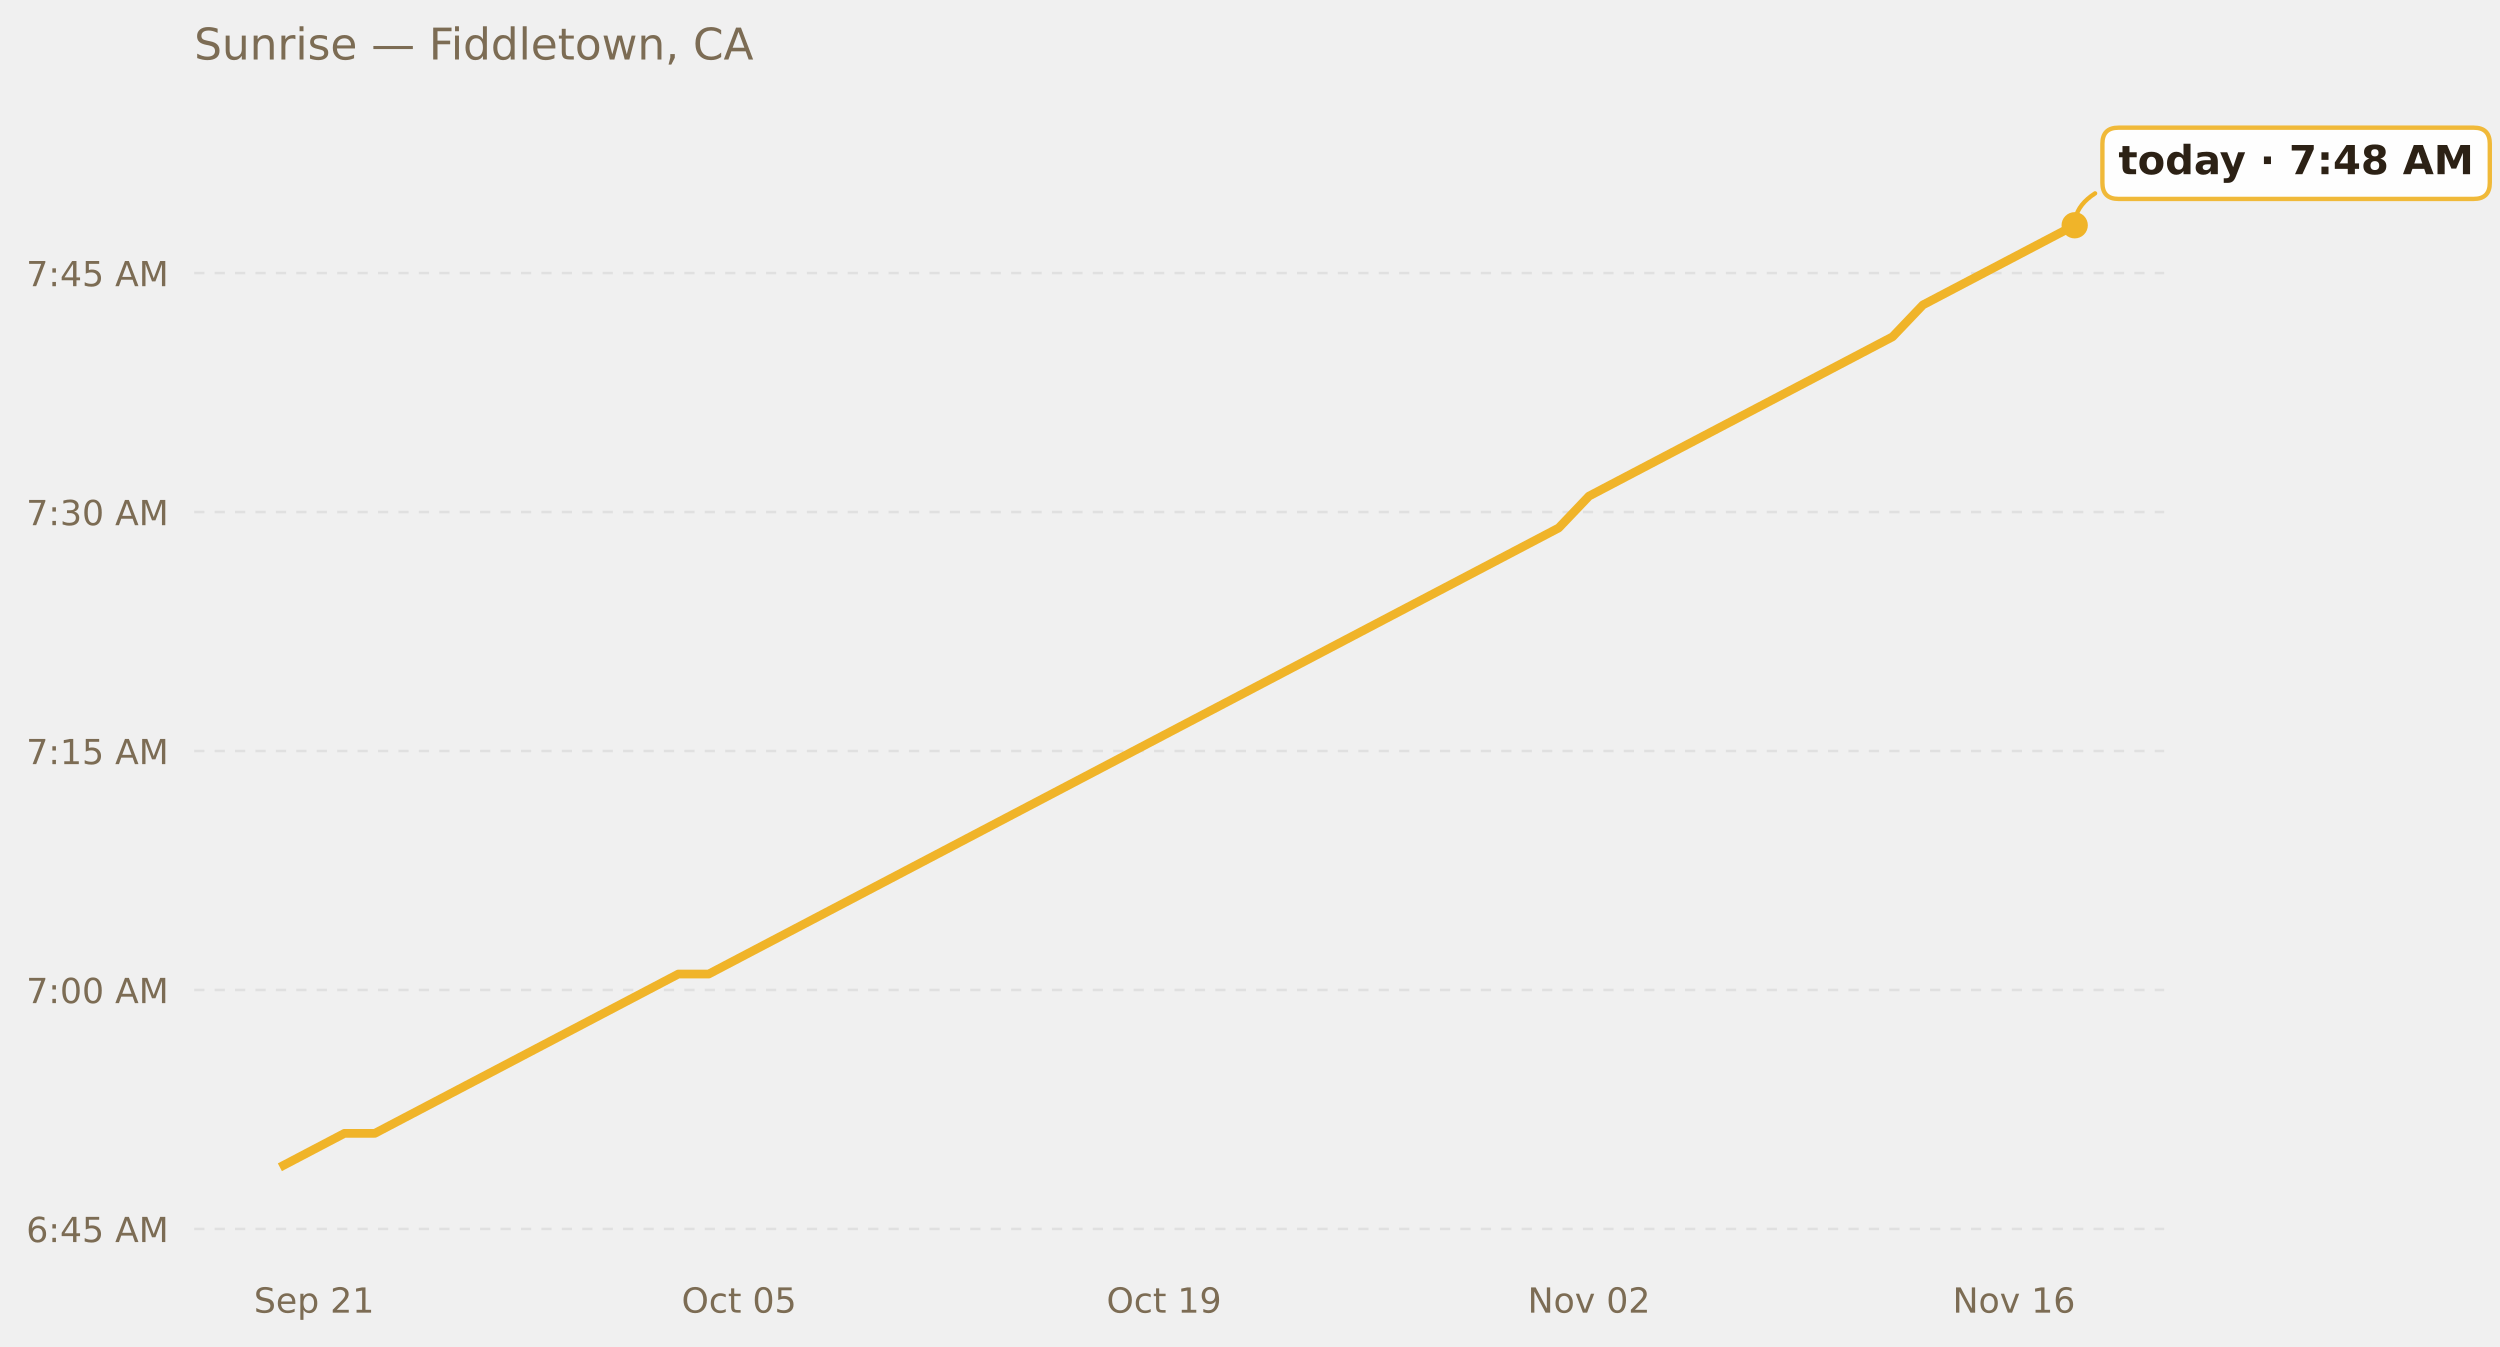
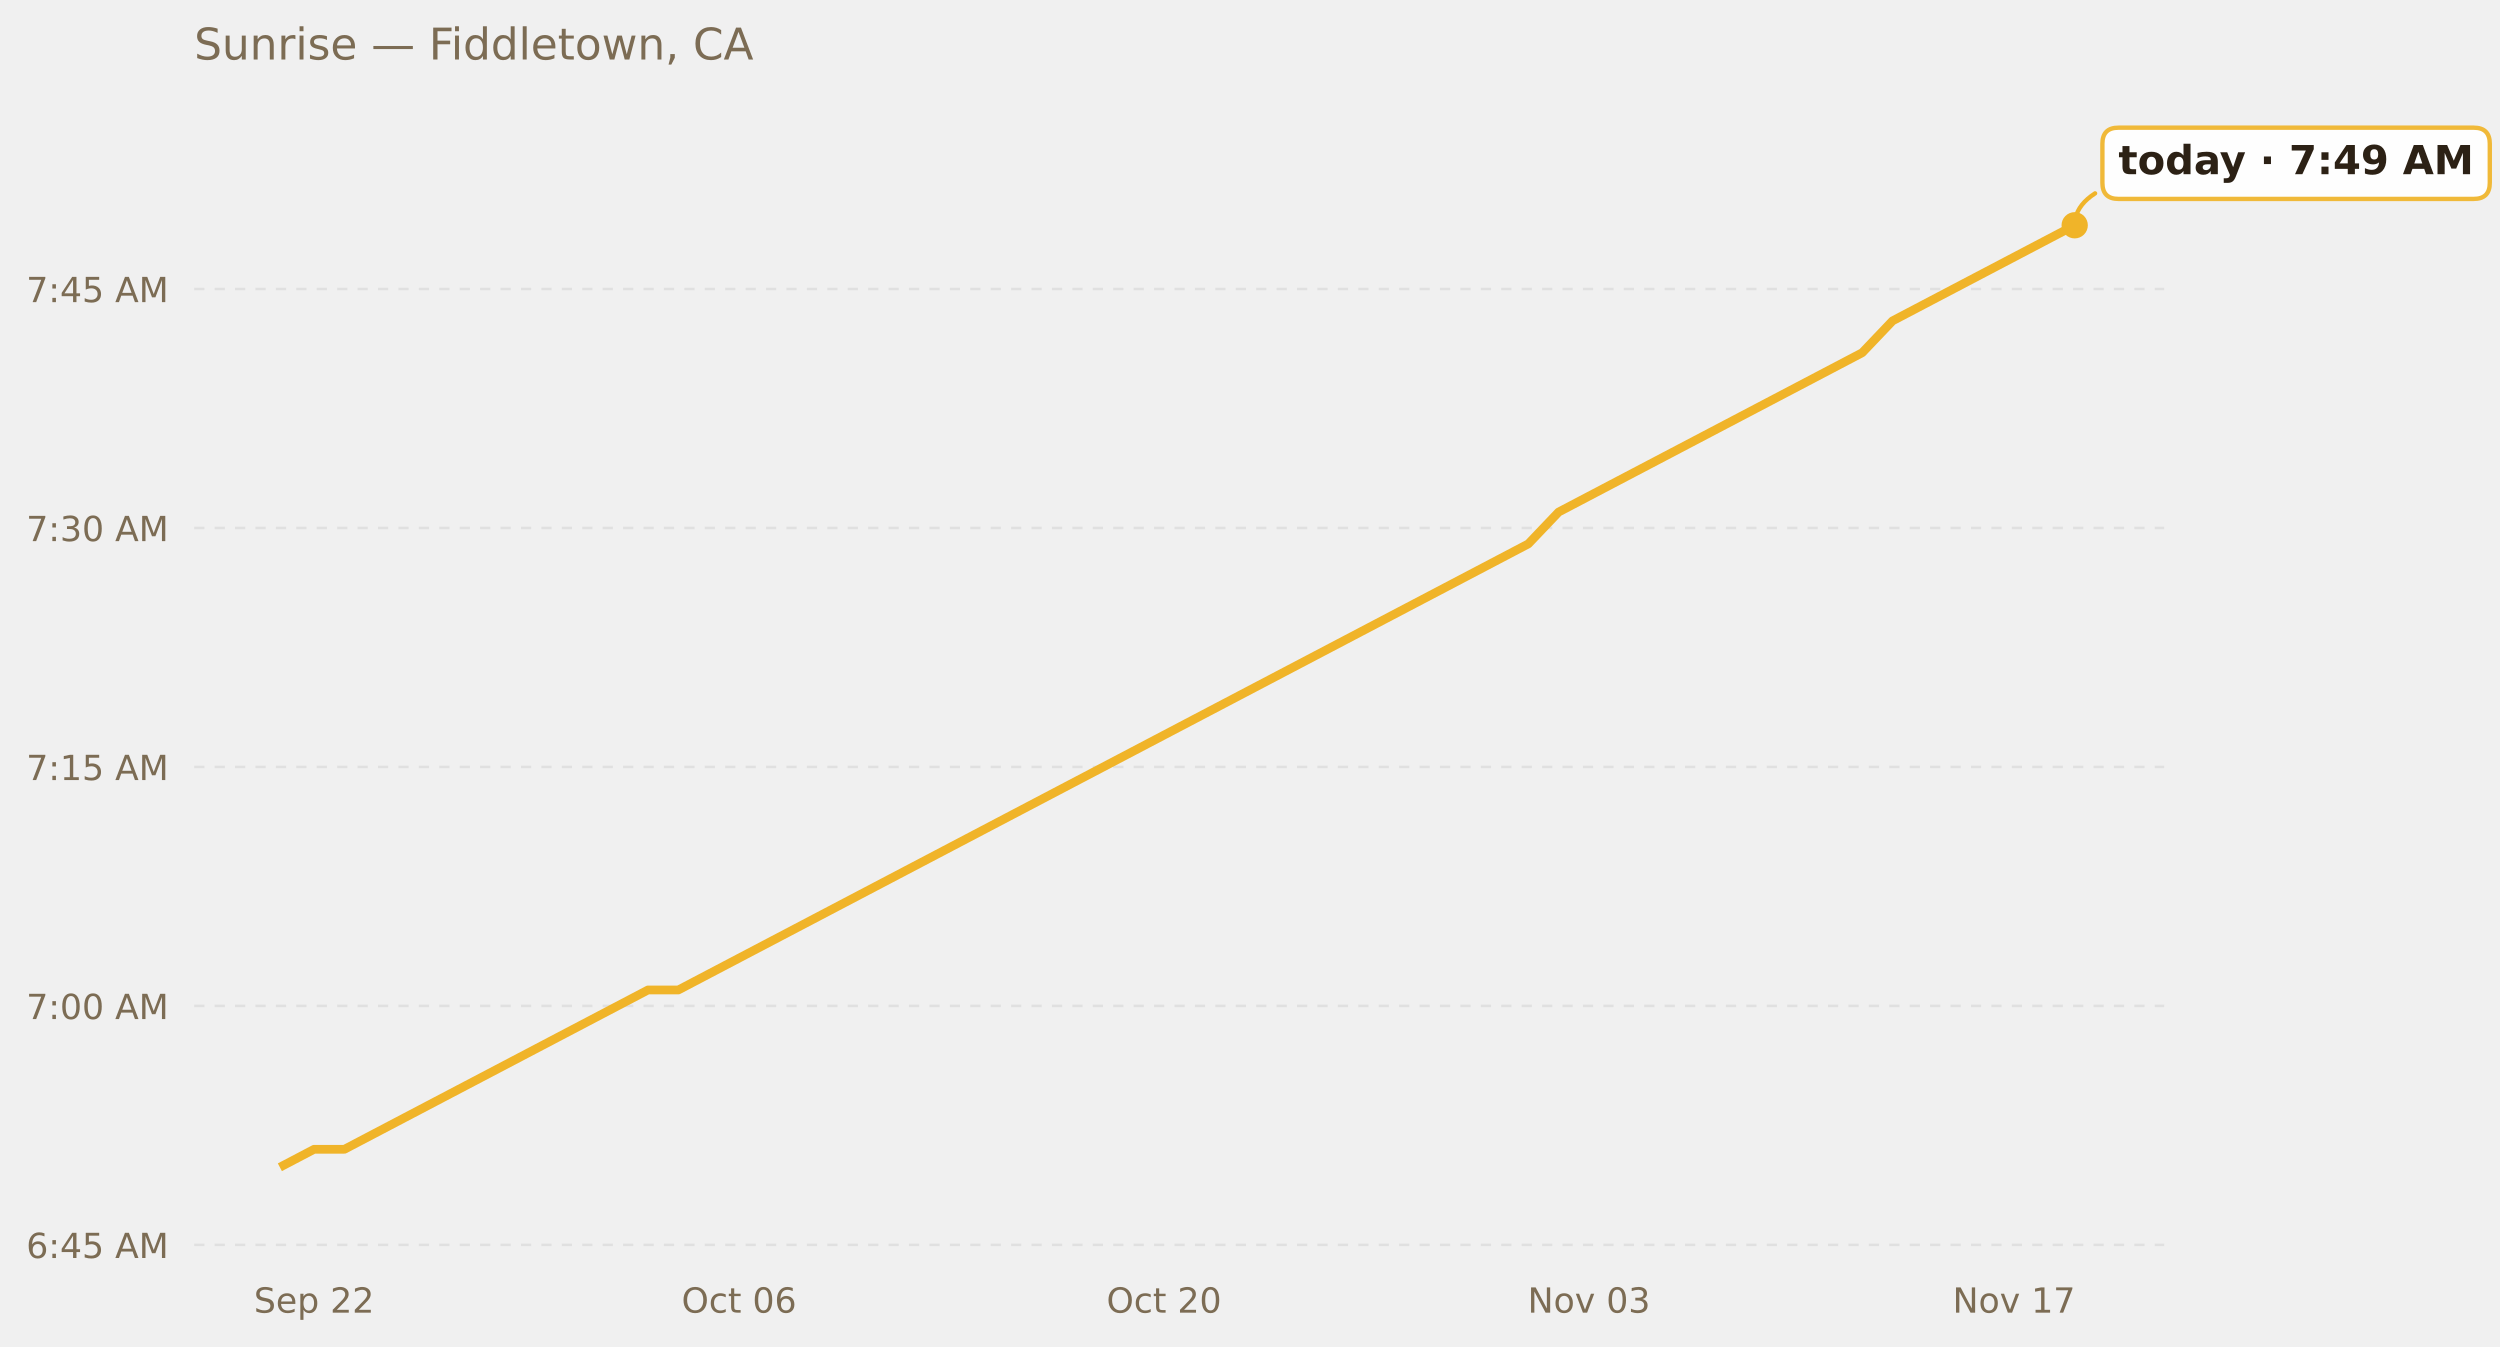
<svg xmlns="http://www.w3.org/2000/svg" xmlns:xlink="http://www.w3.org/1999/xlink" width="685.516pt" height="369.112pt" viewBox="0 0 685.516 369.112" version="1.1">
  <defs>
    <style type="text/css">*{stroke-linejoin: round; stroke-linecap: butt}</style>
  </defs>
  <g id="figure_1">
    <g id="patch_1">
      <path d="M 0 369.112  L 685.516 369.112  L 685.516 0  L 0 0  L 0 369.112  z " style="fill: none; opacity: 0" />
    </g>
    <g id="axes_1">
      <g id="patch_2">
        <path d="M 53.248 345.718  L 593.447 345.718  L 593.447 30.318  L 53.248 30.318  L 53.248 345.718  z " style="fill: none" />
      </g>
      <g id="matplotlib.axis_1">
        <g id="xtick_1">
          <g id="text_1">
            <g style="fill: #7c6c54" transform="translate(69.6183 359.9366) scale(0.095 -0.095)">
              <defs>
                <path id="DejaVuSans-53" d="M 3425 4513  L 3425 3897  Q 3066 4069 2747 4153  Q 2428 4238 2131 4238  Q 1616 4238 1336 4038  Q 1056 3838 1056 3469  Q 1056 3159 1242 3001  Q 1428 2844 1947 2747  L 2328 2669  Q 3034 2534 3370 2195  Q 3706 1856 3706 1288  Q 3706 609 3251 259  Q 2797 -91 1919 -91  Q 1588 -91 1214 -16  Q 841 59 441 206  L 441 856  Q 825 641 1194 531  Q 1563 422 1919 422  Q 2459 422 2753 634  Q 3047 847 3047 1241  Q 3047 1584 2836 1778  Q 2625 1972 2144 2069  L 1759 2144  Q 1053 2284 737 2584  Q 422 2884 422 3419  Q 422 4038 858 4394  Q 1294 4750 2059 4750  Q 2388 4750 2728 4690  Q 3069 4631 3425 4513  z " transform="scale(0.015625)" />
                <path id="DejaVuSans-65" d="M 3597 1894  L 3597 1613  L 953 1613  Q 991 1019 1311 708  Q 1631 397 2203 397  Q 2534 397 2845 478  Q 3156 559 3463 722  L 3463 178  Q 3153 47 2828 -22  Q 2503 -91 2169 -91  Q 1331 -91 842 396  Q 353 884 353 1716  Q 353 2575 817 3079  Q 1281 3584 2069 3584  Q 2775 3584 3186 3129  Q 3597 2675 3597 1894  z M 3022 2063  Q 3016 2534 2758 2815  Q 2500 3097 2075 3097  Q 1594 3097 1305 2825  Q 1016 2553 972 2059  L 3022 2063  z " transform="scale(0.015625)" />
                <path id="DejaVuSans-70" d="M 1159 525  L 1159 -1331  L 581 -1331  L 581 3500  L 1159 3500  L 1159 2969  Q 1341 3281 1617 3432  Q 1894 3584 2278 3584  Q 2916 3584 3314 3078  Q 3713 2572 3713 1747  Q 3713 922 3314 415  Q 2916 -91 2278 -91  Q 1894 -91 1617 61  Q 1341 213 1159 525  z M 3116 1747  Q 3116 2381 2855 2742  Q 2594 3103 2138 3103  Q 1681 3103 1420 2742  Q 1159 2381 1159 1747  Q 1159 1113 1420 752  Q 1681 391 2138 391  Q 2594 391 2855 752  Q 3116 1113 3116 1747  z " transform="scale(0.015625)" />
                <path id="DejaVuSans-20" transform="scale(0.015625)" />
                <path id="DejaVuSans-32" d="M 1228 531  L 3431 531  L 3431 0  L 469 0  L 469 531  Q 828 903 1448 1529  Q 2069 2156 2228 2338  Q 2531 2678 2651 2914  Q 2772 3150 2772 3378  Q 2772 3750 2511 3984  Q 2250 4219 1831 4219  Q 1534 4219 1204 4116  Q 875 4013 500 3803  L 500 4441  Q 881 4594 1212 4672  Q 1544 4750 1819 4750  Q 2544 4750 2975 4387  Q 3406 4025 3406 3419  Q 3406 3131 3298 2873  Q 3191 2616 2906 2266  Q 2828 2175 2409 1742  Q 1991 1309 1228 531  z " transform="scale(0.015625)" />
-                 <path id="DejaVuSans-31" d="M 794 531  L 1825 531  L 1825 4091  L 703 3866  L 703 4441  L 1819 4666  L 2450 4666  L 2450 531  L 3481 531  L 3481 0  L 794 0  L 794 531  z " transform="scale(0.015625)" />
              </defs>
              <use xlink:href="#DejaVuSans-53" />
              <use xlink:href="#DejaVuSans-65" x="63.477" />
              <use xlink:href="#DejaVuSans-70" x="125" />
              <use xlink:href="#DejaVuSans-20" x="188.477" />
              <use xlink:href="#DejaVuSans-32" x="220.264" />
-               <use xlink:href="#DejaVuSans-31" x="283.887" />
+               <use xlink:href="#DejaVuSans-32" x="283.887" />
            </g>
          </g>
        </g>
        <g id="xtick_2">
          <g id="text_2">
            <g style="fill: #7c6c54" transform="translate(186.8889 359.9366) scale(0.095 -0.095)">
              <defs>
                <path id="DejaVuSans-4f" d="M 2522 4238  Q 1834 4238 1429 3725  Q 1025 3213 1025 2328  Q 1025 1447 1429 934  Q 1834 422 2522 422  Q 3209 422 3611 934  Q 4013 1447 4013 2328  Q 4013 3213 3611 3725  Q 3209 4238 2522 4238  z M 2522 4750  Q 3503 4750 4090 4092  Q 4678 3434 4678 2328  Q 4678 1225 4090 567  Q 3503 -91 2522 -91  Q 1538 -91 948 565  Q 359 1222 359 2328  Q 359 3434 948 4092  Q 1538 4750 2522 4750  z " transform="scale(0.015625)" />
                <path id="DejaVuSans-63" d="M 3122 3366  L 3122 2828  Q 2878 2963 2633 3030  Q 2388 3097 2138 3097  Q 1578 3097 1268 2742  Q 959 2388 959 1747  Q 959 1106 1268 751  Q 1578 397 2138 397  Q 2388 397 2633 464  Q 2878 531 3122 666  L 3122 134  Q 2881 22 2623 -34  Q 2366 -91 2075 -91  Q 1284 -91 818 406  Q 353 903 353 1747  Q 353 2603 823 3093  Q 1294 3584 2113 3584  Q 2378 3584 2631 3529  Q 2884 3475 3122 3366  z " transform="scale(0.015625)" />
                <path id="DejaVuSans-74" d="M 1172 4494  L 1172 3500  L 2356 3500  L 2356 3053  L 1172 3053  L 1172 1153  Q 1172 725 1289 603  Q 1406 481 1766 481  L 2356 481  L 2356 0  L 1766 0  Q 1100 0 847 248  Q 594 497 594 1153  L 594 3053  L 172 3053  L 172 3500  L 594 3500  L 594 4494  L 1172 4494  z " transform="scale(0.015625)" />
                <path id="DejaVuSans-30" d="M 2034 4250  Q 1547 4250 1301 3770  Q 1056 3291 1056 2328  Q 1056 1369 1301 889  Q 1547 409 2034 409  Q 2525 409 2770 889  Q 3016 1369 3016 2328  Q 3016 3291 2770 3770  Q 2525 4250 2034 4250  z M 2034 4750  Q 2819 4750 3233 4129  Q 3647 3509 3647 2328  Q 3647 1150 3233 529  Q 2819 -91 2034 -91  Q 1250 -91 836 529  Q 422 1150 422 2328  Q 422 3509 836 4129  Q 1250 4750 2034 4750  z " transform="scale(0.015625)" />
-                 <path id="DejaVuSans-35" d="M 691 4666  L 3169 4666  L 3169 4134  L 1269 4134  L 1269 2991  Q 1406 3038 1543 3061  Q 1681 3084 1819 3084  Q 2600 3084 3056 2656  Q 3513 2228 3513 1497  Q 3513 744 3044 326  Q 2575 -91 1722 -91  Q 1428 -91 1123 -41  Q 819 9 494 109  L 494 744  Q 775 591 1075 516  Q 1375 441 1709 441  Q 2250 441 2565 725  Q 2881 1009 2881 1497  Q 2881 1984 2565 2268  Q 2250 2553 1709 2553  Q 1456 2553 1204 2497  Q 953 2441 691 2322  L 691 4666  z " transform="scale(0.015625)" />
+                 <path id="DejaVuSans-36" d="M 2113 2584  Q 1688 2584 1439 2293  Q 1191 2003 1191 1497  Q 1191 994 1439 701  Q 1688 409 2113 409  Q 2538 409 2786 701  Q 3034 994 3034 1497  Q 3034 2003 2786 2293  Q 2538 2584 2113 2584  z M 3366 4563  L 3366 3988  Q 3128 4100 2886 4159  Q 2644 4219 2406 4219  Q 1781 4219 1451 3797  Q 1122 3375 1075 2522  Q 1259 2794 1537 2939  Q 1816 3084 2150 3084  Q 2853 3084 3261 2657  Q 3669 2231 3669 1497  Q 3669 778 3244 343  Q 2819 -91 2113 -91  Q 1303 -91 875 529  Q 447 1150 447 2328  Q 447 3434 972 4092  Q 1497 4750 2381 4750  Q 2619 4750 2861 4703  Q 3103 4656 3366 4563  z " transform="scale(0.015625)" />
              </defs>
              <use xlink:href="#DejaVuSans-4f" />
              <use xlink:href="#DejaVuSans-63" x="78.711" />
              <use xlink:href="#DejaVuSans-74" x="133.691" />
              <use xlink:href="#DejaVuSans-20" x="172.9" />
              <use xlink:href="#DejaVuSans-30" x="204.688" />
-               <use xlink:href="#DejaVuSans-35" x="268.311" />
+               <use xlink:href="#DejaVuSans-36" x="268.311" />
            </g>
          </g>
        </g>
        <g id="xtick_3">
          <g id="text_3">
            <g style="fill: #7c6c54" transform="translate(303.4187 359.9366) scale(0.095 -0.095)">
-               <defs>
-                 <path id="DejaVuSans-39" d="M 703 97  L 703 672  Q 941 559 1184 500  Q 1428 441 1663 441  Q 2288 441 2617 861  Q 2947 1281 2994 2138  Q 2813 1869 2534 1725  Q 2256 1581 1919 1581  Q 1219 1581 811 2004  Q 403 2428 403 3163  Q 403 3881 828 4315  Q 1253 4750 1959 4750  Q 2769 4750 3195 4129  Q 3622 3509 3622 2328  Q 3622 1225 3098 567  Q 2575 -91 1691 -91  Q 1453 -91 1209 -44  Q 966 3 703 97  z M 1959 2075  Q 2384 2075 2632 2365  Q 2881 2656 2881 3163  Q 2881 3666 2632 3958  Q 2384 4250 1959 4250  Q 1534 4250 1286 3958  Q 1038 3666 1038 3163  Q 1038 2656 1286 2365  Q 1534 2075 1959 2075  z " transform="scale(0.015625)" />
-               </defs>
              <use xlink:href="#DejaVuSans-4f" />
              <use xlink:href="#DejaVuSans-63" x="78.711" />
              <use xlink:href="#DejaVuSans-74" x="133.691" />
              <use xlink:href="#DejaVuSans-20" x="172.9" />
-               <use xlink:href="#DejaVuSans-31" x="204.688" />
-               <use xlink:href="#DejaVuSans-39" x="268.311" />
+               <use xlink:href="#DejaVuSans-32" x="204.688" />
+               <use xlink:href="#DejaVuSans-30" x="268.311" />
            </g>
          </g>
        </g>
        <g id="xtick_4">
          <g id="text_4">
            <g style="fill: #7c6c54" transform="translate(418.8902 359.9366) scale(0.095 -0.095)">
              <defs>
                <path id="DejaVuSans-4e" d="M 628 4666  L 1478 4666  L 3547 763  L 3547 4666  L 4159 4666  L 4159 0  L 3309 0  L 1241 3903  L 1241 0  L 628 0  L 628 4666  z " transform="scale(0.015625)" />
                <path id="DejaVuSans-6f" d="M 1959 3097  Q 1497 3097 1228 2736  Q 959 2375 959 1747  Q 959 1119 1226 758  Q 1494 397 1959 397  Q 2419 397 2687 759  Q 2956 1122 2956 1747  Q 2956 2369 2687 2733  Q 2419 3097 1959 3097  z M 1959 3584  Q 2709 3584 3137 3096  Q 3566 2609 3566 1747  Q 3566 888 3137 398  Q 2709 -91 1959 -91  Q 1206 -91 779 398  Q 353 888 353 1747  Q 353 2609 779 3096  Q 1206 3584 1959 3584  z " transform="scale(0.015625)" />
                <path id="DejaVuSans-76" d="M 191 3500  L 800 3500  L 1894 563  L 2988 3500  L 3597 3500  L 2284 0  L 1503 0  L 191 3500  z " transform="scale(0.015625)" />
+                 <path id="DejaVuSans-33" d="M 2597 2516  Q 3050 2419 3304 2112  Q 3559 1806 3559 1356  Q 3559 666 3084 287  Q 2609 -91 1734 -91  Q 1441 -91 1130 -33  Q 819 25 488 141  L 488 750  Q 750 597 1062 519  Q 1375 441 1716 441  Q 2309 441 2620 675  Q 2931 909 2931 1356  Q 2931 1769 2642 2001  Q 2353 2234 1838 2234  L 1294 2234  L 1294 2753  L 1863 2753  Q 2328 2753 2575 2939  Q 2822 3125 2822 3475  Q 2822 3834 2567 4026  Q 2313 4219 1838 4219  Q 1578 4219 1281 4162  Q 984 4106 628 3988  L 628 4550  Q 988 4650 1302 4700  Q 1616 4750 1894 4750  Q 2613 4750 3031 4423  Q 3450 4097 3450 3541  Q 3450 3153 3228 2886  Q 3006 2619 2597 2516  z " transform="scale(0.015625)" />
              </defs>
              <use xlink:href="#DejaVuSans-4e" />
              <use xlink:href="#DejaVuSans-6f" x="74.805" />
              <use xlink:href="#DejaVuSans-76" x="135.986" />
              <use xlink:href="#DejaVuSans-20" x="195.166" />
              <use xlink:href="#DejaVuSans-30" x="226.953" />
-               <use xlink:href="#DejaVuSans-32" x="290.576" />
+               <use xlink:href="#DejaVuSans-33" x="290.576" />
            </g>
          </g>
        </g>
        <g id="xtick_5">
          <g id="text_5">
            <g style="fill: #7c6c54" transform="translate(535.42 359.9366) scale(0.095 -0.095)">
              <defs>
-                 <path id="DejaVuSans-36" d="M 2113 2584  Q 1688 2584 1439 2293  Q 1191 2003 1191 1497  Q 1191 994 1439 701  Q 1688 409 2113 409  Q 2538 409 2786 701  Q 3034 994 3034 1497  Q 3034 2003 2786 2293  Q 2538 2584 2113 2584  z M 3366 4563  L 3366 3988  Q 3128 4100 2886 4159  Q 2644 4219 2406 4219  Q 1781 4219 1451 3797  Q 1122 3375 1075 2522  Q 1259 2794 1537 2939  Q 1816 3084 2150 3084  Q 2853 3084 3261 2657  Q 3669 2231 3669 1497  Q 3669 778 3244 343  Q 2819 -91 2113 -91  Q 1303 -91 875 529  Q 447 1150 447 2328  Q 447 3434 972 4092  Q 1497 4750 2381 4750  Q 2619 4750 2861 4703  Q 3103 4656 3366 4563  z " transform="scale(0.015625)" />
+                 <path id="DejaVuSans-31" d="M 794 531  L 1825 531  L 1825 4091  L 703 3866  L 703 4441  L 1819 4666  L 2450 4666  L 2450 531  L 3481 531  L 3481 0  L 794 0  L 794 531  z " transform="scale(0.015625)" />
+                 <path id="DejaVuSans-37" d="M 525 4666  L 3525 4666  L 3525 4397  L 1831 0  L 1172 0  L 2766 4134  L 525 4134  L 525 4666  z " transform="scale(0.015625)" />
              </defs>
              <use xlink:href="#DejaVuSans-4e" />
              <use xlink:href="#DejaVuSans-6f" x="74.805" />
              <use xlink:href="#DejaVuSans-76" x="135.986" />
              <use xlink:href="#DejaVuSans-20" x="195.166" />
              <use xlink:href="#DejaVuSans-31" x="226.953" />
-               <use xlink:href="#DejaVuSans-36" x="290.576" />
+               <use xlink:href="#DejaVuSans-37" x="290.576" />
            </g>
          </g>
        </g>
      </g>
      <g id="matplotlib.axis_2">
        <g id="ytick_1">
          <g id="line2d_1">
-             <path d="M 53.248 336.981  L 593.447 336.981  " clip-path="url(#p4c7963afcd)" style="fill: none; stroke-dasharray: 2.8,2.8; stroke-dashoffset: 0; stroke: #e0e0e0; stroke-width: 0.7" />
+             <path d="M 53.248 341.35  L 593.447 341.35  " clip-path="url(#p6878acc7ee)" style="fill: none; stroke-dasharray: 2.8,2.8; stroke-dashoffset: 0; stroke: #e0e0e0; stroke-width: 0.7" />
          </g>
          <g id="text_6">
-             <g style="fill: #7c6c54" transform="translate(7.2 340.5905) scale(0.095 -0.095)">
+             <g style="fill: #7c6c54" transform="translate(7.2 344.959) scale(0.095 -0.095)">
              <defs>
                <path id="DejaVuSans-3a" d="M 750 794  L 1409 794  L 1409 0  L 750 0  L 750 794  z M 750 3309  L 1409 3309  L 1409 2516  L 750 2516  L 750 3309  z " transform="scale(0.015625)" />
                <path id="DejaVuSans-34" d="M 2419 4116  L 825 1625  L 2419 1625  L 2419 4116  z M 2253 4666  L 3047 4666  L 3047 1625  L 3713 1625  L 3713 1100  L 3047 1100  L 3047 0  L 2419 0  L 2419 1100  L 313 1100  L 313 1709  L 2253 4666  z " transform="scale(0.015625)" />
+                 <path id="DejaVuSans-35" d="M 691 4666  L 3169 4666  L 3169 4134  L 1269 4134  L 1269 2991  Q 1406 3038 1543 3061  Q 1681 3084 1819 3084  Q 2600 3084 3056 2656  Q 3513 2228 3513 1497  Q 3513 744 3044 326  Q 2575 -91 1722 -91  Q 1428 -91 1123 -41  Q 819 9 494 109  L 494 744  Q 775 591 1075 516  Q 1375 441 1709 441  Q 2250 441 2565 725  Q 2881 1009 2881 1497  Q 2881 1984 2565 2268  Q 2250 2553 1709 2553  Q 1456 2553 1204 2497  Q 953 2441 691 2322  L 691 4666  z " transform="scale(0.015625)" />
                <path id="DejaVuSans-41" d="M 2188 4044  L 1331 1722  L 3047 1722  L 2188 4044  z M 1831 4666  L 2547 4666  L 4325 0  L 3669 0  L 3244 1197  L 1141 1197  L 716 0  L 50 0  L 1831 4666  z " transform="scale(0.015625)" />
                <path id="DejaVuSans-4d" d="M 628 4666  L 1569 4666  L 2759 1491  L 3956 4666  L 4897 4666  L 4897 0  L 4281 0  L 4281 4097  L 3078 897  L 2444 897  L 1241 4097  L 1241 0  L 628 0  L 628 4666  z " transform="scale(0.015625)" />
              </defs>
              <use xlink:href="#DejaVuSans-36" />
              <use xlink:href="#DejaVuSans-3a" x="63.623" />
              <use xlink:href="#DejaVuSans-34" x="97.314" />
              <use xlink:href="#DejaVuSans-35" x="160.938" />
              <use xlink:href="#DejaVuSans-20" x="224.561" />
              <use xlink:href="#DejaVuSans-41" x="256.348" />
              <use xlink:href="#DejaVuSans-4d" x="324.756" />
            </g>
          </g>
        </g>
        <g id="ytick_2">
          <g id="line2d_2">
-             <path d="M 53.248 271.455  L 593.447 271.455  " clip-path="url(#p4c7963afcd)" style="fill: none; stroke-dasharray: 2.8,2.8; stroke-dashoffset: 0; stroke: #e0e0e0; stroke-width: 0.7" />
+             <path d="M 53.248 275.823  L 593.447 275.823  " clip-path="url(#p6878acc7ee)" style="fill: none; stroke-dasharray: 2.8,2.8; stroke-dashoffset: 0; stroke: #e0e0e0; stroke-width: 0.7" />
          </g>
          <g id="text_7">
-             <g style="fill: #7c6c54" transform="translate(7.2 275.0642) scale(0.095 -0.095)">
-               <defs>
-                 <path id="DejaVuSans-37" d="M 525 4666  L 3525 4666  L 3525 4397  L 1831 0  L 1172 0  L 2766 4134  L 525 4134  L 525 4666  z " transform="scale(0.015625)" />
-               </defs>
+             <g style="fill: #7c6c54" transform="translate(7.2 279.4326) scale(0.095 -0.095)">
              <use xlink:href="#DejaVuSans-37" />
              <use xlink:href="#DejaVuSans-3a" x="63.623" />
              <use xlink:href="#DejaVuSans-30" x="97.314" />
              <use xlink:href="#DejaVuSans-30" x="160.938" />
              <use xlink:href="#DejaVuSans-20" x="224.561" />
              <use xlink:href="#DejaVuSans-41" x="256.348" />
              <use xlink:href="#DejaVuSans-4d" x="324.756" />
            </g>
          </g>
        </g>
        <g id="ytick_3">
          <g id="line2d_3">
-             <path d="M 53.248 205.929  L 593.447 205.929  " clip-path="url(#p4c7963afcd)" style="fill: none; stroke-dasharray: 2.8,2.8; stroke-dashoffset: 0; stroke: #e0e0e0; stroke-width: 0.7" />
+             <path d="M 53.248 210.297  L 593.447 210.297  " clip-path="url(#p6878acc7ee)" style="fill: none; stroke-dasharray: 2.8,2.8; stroke-dashoffset: 0; stroke: #e0e0e0; stroke-width: 0.7" />
          </g>
          <g id="text_8">
-             <g style="fill: #7c6c54" transform="translate(7.2 209.5379) scale(0.095 -0.095)">
+             <g style="fill: #7c6c54" transform="translate(7.2 213.9063) scale(0.095 -0.095)">
              <use xlink:href="#DejaVuSans-37" />
              <use xlink:href="#DejaVuSans-3a" x="63.623" />
              <use xlink:href="#DejaVuSans-31" x="97.314" />
              <use xlink:href="#DejaVuSans-35" x="160.938" />
              <use xlink:href="#DejaVuSans-20" x="224.561" />
              <use xlink:href="#DejaVuSans-41" x="256.348" />
              <use xlink:href="#DejaVuSans-4d" x="324.756" />
            </g>
          </g>
        </g>
        <g id="ytick_4">
          <g id="line2d_4">
-             <path d="M 53.248 140.402  L 593.447 140.402  " clip-path="url(#p4c7963afcd)" style="fill: none; stroke-dasharray: 2.8,2.8; stroke-dashoffset: 0; stroke: #e0e0e0; stroke-width: 0.7" />
+             <path d="M 53.248 144.771  L 593.447 144.771  " clip-path="url(#p6878acc7ee)" style="fill: none; stroke-dasharray: 2.8,2.8; stroke-dashoffset: 0; stroke: #e0e0e0; stroke-width: 0.7" />
          </g>
          <g id="text_9">
-             <g style="fill: #7c6c54" transform="translate(7.2 144.0116) scale(0.095 -0.095)">
-               <defs>
-                 <path id="DejaVuSans-33" d="M 2597 2516  Q 3050 2419 3304 2112  Q 3559 1806 3559 1356  Q 3559 666 3084 287  Q 2609 -91 1734 -91  Q 1441 -91 1130 -33  Q 819 25 488 141  L 488 750  Q 750 597 1062 519  Q 1375 441 1716 441  Q 2309 441 2620 675  Q 2931 909 2931 1356  Q 2931 1769 2642 2001  Q 2353 2234 1838 2234  L 1294 2234  L 1294 2753  L 1863 2753  Q 2328 2753 2575 2939  Q 2822 3125 2822 3475  Q 2822 3834 2567 4026  Q 2313 4219 1838 4219  Q 1578 4219 1281 4162  Q 984 4106 628 3988  L 628 4550  Q 988 4650 1302 4700  Q 1616 4750 1894 4750  Q 2613 4750 3031 4423  Q 3450 4097 3450 3541  Q 3450 3153 3228 2886  Q 3006 2619 2597 2516  z " transform="scale(0.015625)" />
-               </defs>
+             <g style="fill: #7c6c54" transform="translate(7.2 148.38) scale(0.095 -0.095)">
              <use xlink:href="#DejaVuSans-37" />
              <use xlink:href="#DejaVuSans-3a" x="63.623" />
              <use xlink:href="#DejaVuSans-33" x="97.314" />
              <use xlink:href="#DejaVuSans-30" x="160.938" />
              <use xlink:href="#DejaVuSans-20" x="224.561" />
              <use xlink:href="#DejaVuSans-41" x="256.348" />
              <use xlink:href="#DejaVuSans-4d" x="324.756" />
            </g>
          </g>
        </g>
        <g id="ytick_5">
          <g id="line2d_5">
-             <path d="M 53.248 74.876  L 593.447 74.876  " clip-path="url(#p4c7963afcd)" style="fill: none; stroke-dasharray: 2.8,2.8; stroke-dashoffset: 0; stroke: #e0e0e0; stroke-width: 0.7" />
+             <path d="M 53.248 79.244  L 593.447 79.244  " clip-path="url(#p6878acc7ee)" style="fill: none; stroke-dasharray: 2.8,2.8; stroke-dashoffset: 0; stroke: #e0e0e0; stroke-width: 0.7" />
          </g>
          <g id="text_10">
-             <g style="fill: #7c6c54" transform="translate(7.2 78.48528) scale(0.095 -0.095)">
+             <g style="fill: #7c6c54" transform="translate(7.2 82.8537) scale(0.095 -0.095)">
              <use xlink:href="#DejaVuSans-37" />
              <use xlink:href="#DejaVuSans-3a" x="63.623" />
              <use xlink:href="#DejaVuSans-34" x="97.314" />
              <use xlink:href="#DejaVuSans-35" x="160.938" />
              <use xlink:href="#DejaVuSans-20" x="224.561" />
              <use xlink:href="#DejaVuSans-41" x="256.348" />
              <use xlink:href="#DejaVuSans-4d" x="324.756" />
            </g>
          </g>
        </g>
      </g>
      <g id="line2d_6">
-         <path d="M 77.802 319.508  L 86.126 315.139  L 94.45 310.771  L 102.773 310.771  L 111.097 306.402  L 119.42 302.034  L 127.744 297.665  L 136.067 293.297  L 144.391 288.929  L 152.715 284.56  L 161.038 280.192  L 169.362 275.823  L 177.685 271.455  L 186.009 267.087  L 194.332 267.087  L 202.656 262.718  L 210.979 258.35  L 219.303 253.981  L 227.627 249.613  L 235.95 245.244  L 244.274 240.876  L 252.597 236.508  L 260.921 232.139  L 269.244 227.771  L 277.568 223.402  L 285.891 219.034  L 294.215 214.665  L 302.539 210.297  L 310.862 205.929  L 319.186 201.56  L 327.509 197.192  L 335.833 192.823  L 344.156 188.455  L 352.48 184.087  L 360.804 179.718  L 369.127 175.35  L 377.451 170.981  L 385.774 166.613  L 394.098 162.244  L 402.421 157.876  L 410.745 153.508  L 419.068 149.139  L 427.392 144.771  L 435.716 136.034  L 444.039 131.665  L 452.363 127.297  L 460.686 122.929  L 469.01 118.56  L 477.333 114.192  L 485.657 109.823  L 493.981 105.455  L 502.304 101.087  L 510.628 96.718  L 518.951 92.35  L 527.275 83.613  L 535.598 79.244  L 543.922 74.876  L 552.245 70.508  L 560.569 66.139  L 568.893 61.771  " clip-path="url(#p4c7963afcd)" style="fill: none; stroke: #f0b429; stroke-width: 2.4; stroke-linecap: square" />
+         <path d="M 77.802 319.508  L 86.126 315.139  L 94.45 315.139  L 102.773 310.771  L 111.097 306.402  L 119.42 302.034  L 127.744 297.665  L 136.067 293.297  L 144.391 288.929  L 152.715 284.56  L 161.038 280.192  L 169.362 275.823  L 177.685 271.455  L 186.009 271.455  L 194.332 267.087  L 202.656 262.718  L 210.979 258.35  L 219.303 253.981  L 227.627 249.613  L 235.95 245.244  L 244.274 240.876  L 252.597 236.508  L 260.921 232.139  L 269.244 227.771  L 277.568 223.402  L 285.891 219.034  L 294.215 214.665  L 302.539 210.297  L 310.862 205.929  L 319.186 201.56  L 327.509 197.192  L 335.833 192.823  L 344.156 188.455  L 352.48 184.087  L 360.804 179.718  L 369.127 175.35  L 377.451 170.981  L 385.774 166.613  L 394.098 162.244  L 402.421 157.876  L 410.745 153.508  L 419.068 149.139  L 427.392 140.402  L 435.716 136.034  L 444.039 131.665  L 452.363 127.297  L 460.686 122.929  L 469.01 118.56  L 477.333 114.192  L 485.657 109.823  L 493.981 105.455  L 502.304 101.087  L 510.628 96.718  L 518.951 87.981  L 527.275 83.613  L 535.598 79.244  L 543.922 74.876  L 552.245 70.508  L 560.569 66.139  L 568.893 61.771  " clip-path="url(#p6878acc7ee)" style="fill: none; stroke: #f0b429; stroke-width: 2.4; stroke-linecap: square" />
      </g>
      <g id="patch_3">
        <path d="M 574.481 53.024  Q 570.003 55.902 569.113 59.783  " style="fill: none; stroke: #f0b429; stroke-width: 1.2; stroke-linecap: round" />
      </g>
      <g id="text_11">
        <g id="patch_4">
          <path d="M 580.893 54.544  L 678.316 54.544  Q 682.716 54.544 682.716 50.144  L 682.716 39.412  Q 682.716 35.012 678.316 35.012  L 580.893 35.012  Q 576.493 35.012 576.493 39.412  L 576.493 50.144  Q 576.493 54.544 580.893 54.544  z " style="fill: #ffffff; opacity: 0.92; stroke: #f0b429; stroke-width: 1.2; stroke-linejoin: miter" />
        </g>
        <g style="fill: #2c2115" transform="translate(580.8926 47.77076) scale(0.11 -0.11)">
          <defs>
            <path id="DejaVuSans-Bold-74" d="M 1759 4494  L 1759 3500  L 2913 3500  L 2913 2700  L 1759 2700  L 1759 1216  Q 1759 972 1856 886  Q 1953 800 2241 800  L 2816 800  L 2816 0  L 1856 0  Q 1194 0 917 276  Q 641 553 641 1216  L 641 2700  L 84 2700  L 84 3500  L 641 3500  L 641 4494  L 1759 4494  z " transform="scale(0.015625)" />
            <path id="DejaVuSans-Bold-6f" d="M 2203 2784  Q 1831 2784 1636 2517  Q 1441 2250 1441 1747  Q 1441 1244 1636 976  Q 1831 709 2203 709  Q 2569 709 2762 976  Q 2956 1244 2956 1747  Q 2956 2250 2762 2517  Q 2569 2784 2203 2784  z M 2203 3584  Q 3106 3584 3614 3096  Q 4122 2609 4122 1747  Q 4122 884 3614 396  Q 3106 -91 2203 -91  Q 1297 -91 786 396  Q 275 884 275 1747  Q 275 2609 786 3096  Q 1297 3584 2203 3584  z " transform="scale(0.015625)" />
            <path id="DejaVuSans-Bold-64" d="M 2919 2988  L 2919 4863  L 4044 4863  L 4044 0  L 2919 0  L 2919 506  Q 2688 197 2409 53  Q 2131 -91 1766 -91  Q 1119 -91 703 423  Q 288 938 288 1747  Q 288 2556 703 3070  Q 1119 3584 1766 3584  Q 2128 3584 2408 3439  Q 2688 3294 2919 2988  z M 2181 722  Q 2541 722 2730 984  Q 2919 1247 2919 1747  Q 2919 2247 2730 2509  Q 2541 2772 2181 2772  Q 1825 2772 1636 2509  Q 1447 2247 1447 1747  Q 1447 1247 1636 984  Q 1825 722 2181 722  z " transform="scale(0.015625)" />
            <path id="DejaVuSans-Bold-61" d="M 2106 1575  Q 1756 1575 1579 1456  Q 1403 1338 1403 1106  Q 1403 894 1545 773  Q 1688 653 1941 653  Q 2256 653 2472 879  Q 2688 1106 2688 1447  L 2688 1575  L 2106 1575  z M 3816 1997  L 3816 0  L 2688 0  L 2688 519  Q 2463 200 2181 54  Q 1900 -91 1497 -91  Q 953 -91 614 226  Q 275 544 275 1050  Q 275 1666 698 1953  Q 1122 2241 2028 2241  L 2688 2241  L 2688 2328  Q 2688 2594 2478 2717  Q 2269 2841 1825 2841  Q 1466 2841 1156 2769  Q 847 2697 581 2553  L 581 3406  Q 941 3494 1303 3539  Q 1666 3584 2028 3584  Q 2975 3584 3395 3211  Q 3816 2838 3816 1997  z " transform="scale(0.015625)" />
            <path id="DejaVuSans-Bold-79" d="M 78 3500  L 1197 3500  L 2138 1125  L 2938 3500  L 4056 3500  L 2584 -331  Q 2363 -916 2067 -1148  Q 1772 -1381 1288 -1381  L 641 -1381  L 641 -647  L 991 -647  Q 1275 -647 1404 -556  Q 1534 -466 1606 -231  L 1638 -134  L 78 3500  z " transform="scale(0.015625)" />
            <path id="DejaVuSans-Bold-20" transform="scale(0.015625)" />
            <path id="DejaVuSans-Bold-b7" d="M 653 2828  L 1778 2828  L 1778 1619  L 653 1619  L 653 2828  z " transform="scale(0.015625)" />
            <path id="DejaVuSans-Bold-37" d="M 428 4666  L 3944 4666  L 3944 3988  L 2125 0  L 953 0  L 2675 3781  L 428 3781  L 428 4666  z " transform="scale(0.015625)" />
            <path id="DejaVuSans-Bold-3a" d="M 716 3500  L 1844 3500  L 1844 2291  L 716 2291  L 716 3500  z M 716 1209  L 1844 1209  L 1844 0  L 716 0  L 716 1209  z " transform="scale(0.015625)" />
            <path id="DejaVuSans-Bold-34" d="M 2356 3675  L 1038 1722  L 2356 1722  L 2356 3675  z M 2156 4666  L 3494 4666  L 3494 1722  L 4159 1722  L 4159 850  L 3494 850  L 3494 0  L 2356 0  L 2356 850  L 288 850  L 288 1881  L 2156 4666  z " transform="scale(0.015625)" />
-             <path id="DejaVuSans-Bold-38" d="M 2228 2088  Q 1891 2088 1709 1903  Q 1528 1719 1528 1375  Q 1528 1031 1709 848  Q 1891 666 2228 666  Q 2563 666 2741 848  Q 2919 1031 2919 1375  Q 2919 1722 2741 1905  Q 2563 2088 2228 2088  z M 1350 2484  Q 925 2613 709 2878  Q 494 3144 494 3541  Q 494 4131 934 4440  Q 1375 4750 2228 4750  Q 3075 4750 3515 4442  Q 3956 4134 3956 3541  Q 3956 3144 3739 2878  Q 3522 2613 3097 2484  Q 3572 2353 3814 2058  Q 4056 1763 4056 1313  Q 4056 619 3595 264  Q 3134 -91 2228 -91  Q 1319 -91 855 264  Q 391 619 391 1313  Q 391 1763 633 2058  Q 875 2353 1350 2484  z M 1631 3419  Q 1631 3141 1786 2991  Q 1941 2841 2228 2841  Q 2509 2841 2662 2991  Q 2816 3141 2816 3419  Q 2816 3697 2662 3845  Q 2509 3994 2228 3994  Q 1941 3994 1786 3844  Q 1631 3694 1631 3419  z " transform="scale(0.015625)" />
+             <path id="DejaVuSans-Bold-39" d="M 641 103  L 641 966  Q 928 831 1190 764  Q 1453 697 1709 697  Q 2247 697 2547 995  Q 2847 1294 2900 1881  Q 2688 1725 2447 1647  Q 2206 1569 1925 1569  Q 1209 1569 770 1986  Q 331 2403 331 3084  Q 331 3838 820 4291  Q 1309 4744 2131 4744  Q 3044 4744 3544 4128  Q 4044 3513 4044 2388  Q 4044 1231 3459 570  Q 2875 -91 1856 -91  Q 1528 -91 1228 -42  Q 928 6 641 103  z M 2125 2350  Q 2441 2350 2600 2554  Q 2759 2759 2759 3169  Q 2759 3575 2600 3781  Q 2441 3988 2125 3988  Q 1809 3988 1650 3781  Q 1491 3575 1491 3169  Q 1491 2759 1650 2554  Q 1809 2350 2125 2350  z " transform="scale(0.015625)" />
            <path id="DejaVuSans-Bold-41" d="M 3419 850  L 1538 850  L 1241 0  L 31 0  L 1759 4666  L 3194 4666  L 4922 0  L 3713 0  L 3419 850  z M 1838 1716  L 3116 1716  L 2478 3572  L 1838 1716  z " transform="scale(0.015625)" />
            <path id="DejaVuSans-Bold-4d" d="M 588 4666  L 2119 4666  L 3181 2169  L 4250 4666  L 5778 4666  L 5778 0  L 4641 0  L 4641 3413  L 3566 897  L 2803 897  L 1728 3413  L 1728 0  L 588 0  L 588 4666  z " transform="scale(0.015625)" />
          </defs>
          <use xlink:href="#DejaVuSans-Bold-74" />
          <use xlink:href="#DejaVuSans-Bold-6f" x="47.803" />
          <use xlink:href="#DejaVuSans-Bold-64" x="116.504" />
          <use xlink:href="#DejaVuSans-Bold-61" x="188.086" />
          <use xlink:href="#DejaVuSans-Bold-79" x="252.441" />
          <use xlink:href="#DejaVuSans-Bold-20" x="317.627" />
          <use xlink:href="#DejaVuSans-Bold-b7" x="352.441" />
          <use xlink:href="#DejaVuSans-Bold-20" x="390.43" />
          <use xlink:href="#DejaVuSans-Bold-37" x="425.244" />
          <use xlink:href="#DejaVuSans-Bold-3a" x="494.824" />
          <use xlink:href="#DejaVuSans-Bold-34" x="534.814" />
-           <use xlink:href="#DejaVuSans-Bold-38" x="604.395" />
+           <use xlink:href="#DejaVuSans-Bold-39" x="604.395" />
          <use xlink:href="#DejaVuSans-Bold-20" x="673.975" />
          <use xlink:href="#DejaVuSans-Bold-41" x="708.789" />
          <use xlink:href="#DejaVuSans-Bold-4d" x="786.182" />
        </g>
      </g>
      <g id="text_12">
        <g style="fill: #7c6c54" transform="translate(53.24797 16.31812) scale(0.12 -0.12)">
          <defs>
            <path id="DejaVuSans-75" d="M 544 1381  L 544 3500  L 1119 3500  L 1119 1403  Q 1119 906 1312 657  Q 1506 409 1894 409  Q 2359 409 2629 706  Q 2900 1003 2900 1516  L 2900 3500  L 3475 3500  L 3475 0  L 2900 0  L 2900 538  Q 2691 219 2414 64  Q 2138 -91 1772 -91  Q 1169 -91 856 284  Q 544 659 544 1381  z M 1991 3584  L 1991 3584  z " transform="scale(0.015625)" />
            <path id="DejaVuSans-6e" d="M 3513 2113  L 3513 0  L 2938 0  L 2938 2094  Q 2938 2591 2744 2837  Q 2550 3084 2163 3084  Q 1697 3084 1428 2787  Q 1159 2491 1159 1978  L 1159 0  L 581 0  L 581 3500  L 1159 3500  L 1159 2956  Q 1366 3272 1645 3428  Q 1925 3584 2291 3584  Q 2894 3584 3203 3211  Q 3513 2838 3513 2113  z " transform="scale(0.015625)" />
            <path id="DejaVuSans-72" d="M 2631 2963  Q 2534 3019 2420 3045  Q 2306 3072 2169 3072  Q 1681 3072 1420 2755  Q 1159 2438 1159 1844  L 1159 0  L 581 0  L 581 3500  L 1159 3500  L 1159 2956  Q 1341 3275 1631 3429  Q 1922 3584 2338 3584  Q 2397 3584 2469 3576  Q 2541 3569 2628 3553  L 2631 2963  z " transform="scale(0.015625)" />
            <path id="DejaVuSans-69" d="M 603 3500  L 1178 3500  L 1178 0  L 603 0  L 603 3500  z M 603 4863  L 1178 4863  L 1178 4134  L 603 4134  L 603 4863  z " transform="scale(0.015625)" />
            <path id="DejaVuSans-73" d="M 2834 3397  L 2834 2853  Q 2591 2978 2328 3040  Q 2066 3103 1784 3103  Q 1356 3103 1142 2972  Q 928 2841 928 2578  Q 928 2378 1081 2264  Q 1234 2150 1697 2047  L 1894 2003  Q 2506 1872 2764 1633  Q 3022 1394 3022 966  Q 3022 478 2636 193  Q 2250 -91 1575 -91  Q 1294 -91 989 -36  Q 684 19 347 128  L 347 722  Q 666 556 975 473  Q 1284 391 1588 391  Q 1994 391 2212 530  Q 2431 669 2431 922  Q 2431 1156 2273 1281  Q 2116 1406 1581 1522  L 1381 1569  Q 847 1681 609 1914  Q 372 2147 372 2553  Q 372 3047 722 3315  Q 1072 3584 1716 3584  Q 2034 3584 2315 3537  Q 2597 3491 2834 3397  z " transform="scale(0.015625)" />
            <path id="DejaVuSans-2014" d="M 313 1978  L 6088 1978  L 6088 1528  L 313 1528  L 313 1978  z " transform="scale(0.015625)" />
            <path id="DejaVuSans-46" d="M 628 4666  L 3309 4666  L 3309 4134  L 1259 4134  L 1259 2759  L 3109 2759  L 3109 2228  L 1259 2228  L 1259 0  L 628 0  L 628 4666  z " transform="scale(0.015625)" />
            <path id="DejaVuSans-64" d="M 2906 2969  L 2906 4863  L 3481 4863  L 3481 0  L 2906 0  L 2906 525  Q 2725 213 2448 61  Q 2172 -91 1784 -91  Q 1150 -91 751 415  Q 353 922 353 1747  Q 353 2572 751 3078  Q 1150 3584 1784 3584  Q 2172 3584 2448 3432  Q 2725 3281 2906 2969  z M 947 1747  Q 947 1113 1208 752  Q 1469 391 1925 391  Q 2381 391 2643 752  Q 2906 1113 2906 1747  Q 2906 2381 2643 2742  Q 2381 3103 1925 3103  Q 1469 3103 1208 2742  Q 947 2381 947 1747  z " transform="scale(0.015625)" />
            <path id="DejaVuSans-6c" d="M 603 4863  L 1178 4863  L 1178 0  L 603 0  L 603 4863  z " transform="scale(0.015625)" />
            <path id="DejaVuSans-77" d="M 269 3500  L 844 3500  L 1563 769  L 2278 3500  L 2956 3500  L 3675 769  L 4391 3500  L 4966 3500  L 4050 0  L 3372 0  L 2619 2869  L 1863 0  L 1184 0  L 269 3500  z " transform="scale(0.015625)" />
            <path id="DejaVuSans-2c" d="M 750 794  L 1409 794  L 1409 256  L 897 -744  L 494 -744  L 750 256  L 750 794  z " transform="scale(0.015625)" />
            <path id="DejaVuSans-43" d="M 4122 4306  L 4122 3641  Q 3803 3938 3442 4084  Q 3081 4231 2675 4231  Q 1875 4231 1450 3742  Q 1025 3253 1025 2328  Q 1025 1406 1450 917  Q 1875 428 2675 428  Q 3081 428 3442 575  Q 3803 722 4122 1019  L 4122 359  Q 3791 134 3420 21  Q 3050 -91 2638 -91  Q 1578 -91 968 557  Q 359 1206 359 2328  Q 359 3453 968 4101  Q 1578 4750 2638 4750  Q 3056 4750 3426 4639  Q 3797 4528 4122 4306  z " transform="scale(0.015625)" />
          </defs>
          <use xlink:href="#DejaVuSans-53" />
          <use xlink:href="#DejaVuSans-75" x="63.477" />
          <use xlink:href="#DejaVuSans-6e" x="126.855" />
          <use xlink:href="#DejaVuSans-72" x="190.234" />
          <use xlink:href="#DejaVuSans-69" x="231.348" />
          <use xlink:href="#DejaVuSans-73" x="259.131" />
          <use xlink:href="#DejaVuSans-65" x="311.23" />
          <use xlink:href="#DejaVuSans-20" x="372.754" />
          <use xlink:href="#DejaVuSans-2014" x="404.541" />
          <use xlink:href="#DejaVuSans-20" x="504.541" />
          <use xlink:href="#DejaVuSans-46" x="536.328" />
          <use xlink:href="#DejaVuSans-69" x="586.598" />
          <use xlink:href="#DejaVuSans-64" x="614.381" />
          <use xlink:href="#DejaVuSans-64" x="677.857" />
          <use xlink:href="#DejaVuSans-6c" x="741.334" />
          <use xlink:href="#DejaVuSans-65" x="769.117" />
          <use xlink:href="#DejaVuSans-74" x="830.641" />
          <use xlink:href="#DejaVuSans-6f" x="869.85" />
          <use xlink:href="#DejaVuSans-77" x="931.031" />
          <use xlink:href="#DejaVuSans-6e" x="1012.818" />
          <use xlink:href="#DejaVuSans-2c" x="1076.197" />
          <use xlink:href="#DejaVuSans-20" x="1107.984" />
          <use xlink:href="#DejaVuSans-43" x="1139.771" />
          <use xlink:href="#DejaVuSans-41" x="1209.596" />
        </g>
      </g>
      <g id="PathCollection_1">
        <defs>
-           <path id="m2c31e7cf02" d="M 0 3.606  C 0.956 3.606 1.873 3.226 2.55 2.55  C 3.226 1.873 3.606 0.956 3.606 0  C 3.606 -0.956 3.226 -1.873 2.55 -2.55  C 1.873 -3.226 0.956 -3.606 0 -3.606  C -0.956 -3.606 -1.873 -3.226 -2.55 -2.55  C -3.226 -1.873 -3.606 -0.956 -3.606 0  C -3.606 0.956 -3.226 1.873 -2.55 2.55  C -1.873 3.226 -0.956 3.606 0 3.606  z " />
+           <path id="m06250ea206" d="M 0 3.606  C 0.956 3.606 1.873 3.226 2.55 2.55  C 3.226 1.873 3.606 0.956 3.606 0  C 3.606 -0.956 3.226 -1.873 2.55 -2.55  C 1.873 -3.226 0.956 -3.606 0 -3.606  C -0.956 -3.606 -1.873 -3.226 -2.55 -2.55  C -3.226 -1.873 -3.606 -0.956 -3.606 0  C -3.606 0.956 -3.226 1.873 -2.55 2.55  C -1.873 3.226 -0.956 3.606 0 3.606  z " />
        </defs>
-         <g clip-path="url(#p4c7963afcd)">
-           <use xlink:href="#m2c31e7cf02" x="568.893" y="61.771" style="fill: #f0b429" />
+         <g clip-path="url(#p6878acc7ee)">
+           <use xlink:href="#m06250ea206" x="568.893" y="61.771" style="fill: #f0b429" />
        </g>
      </g>
    </g>
  </g>
  <defs>
-     <clipPath id="p4c7963afcd">
+     <clipPath id="p6878acc7ee">
      <rect x="53.248" y="30.318" width="540.199" height="315.4" />
    </clipPath>
  </defs>
</svg>
